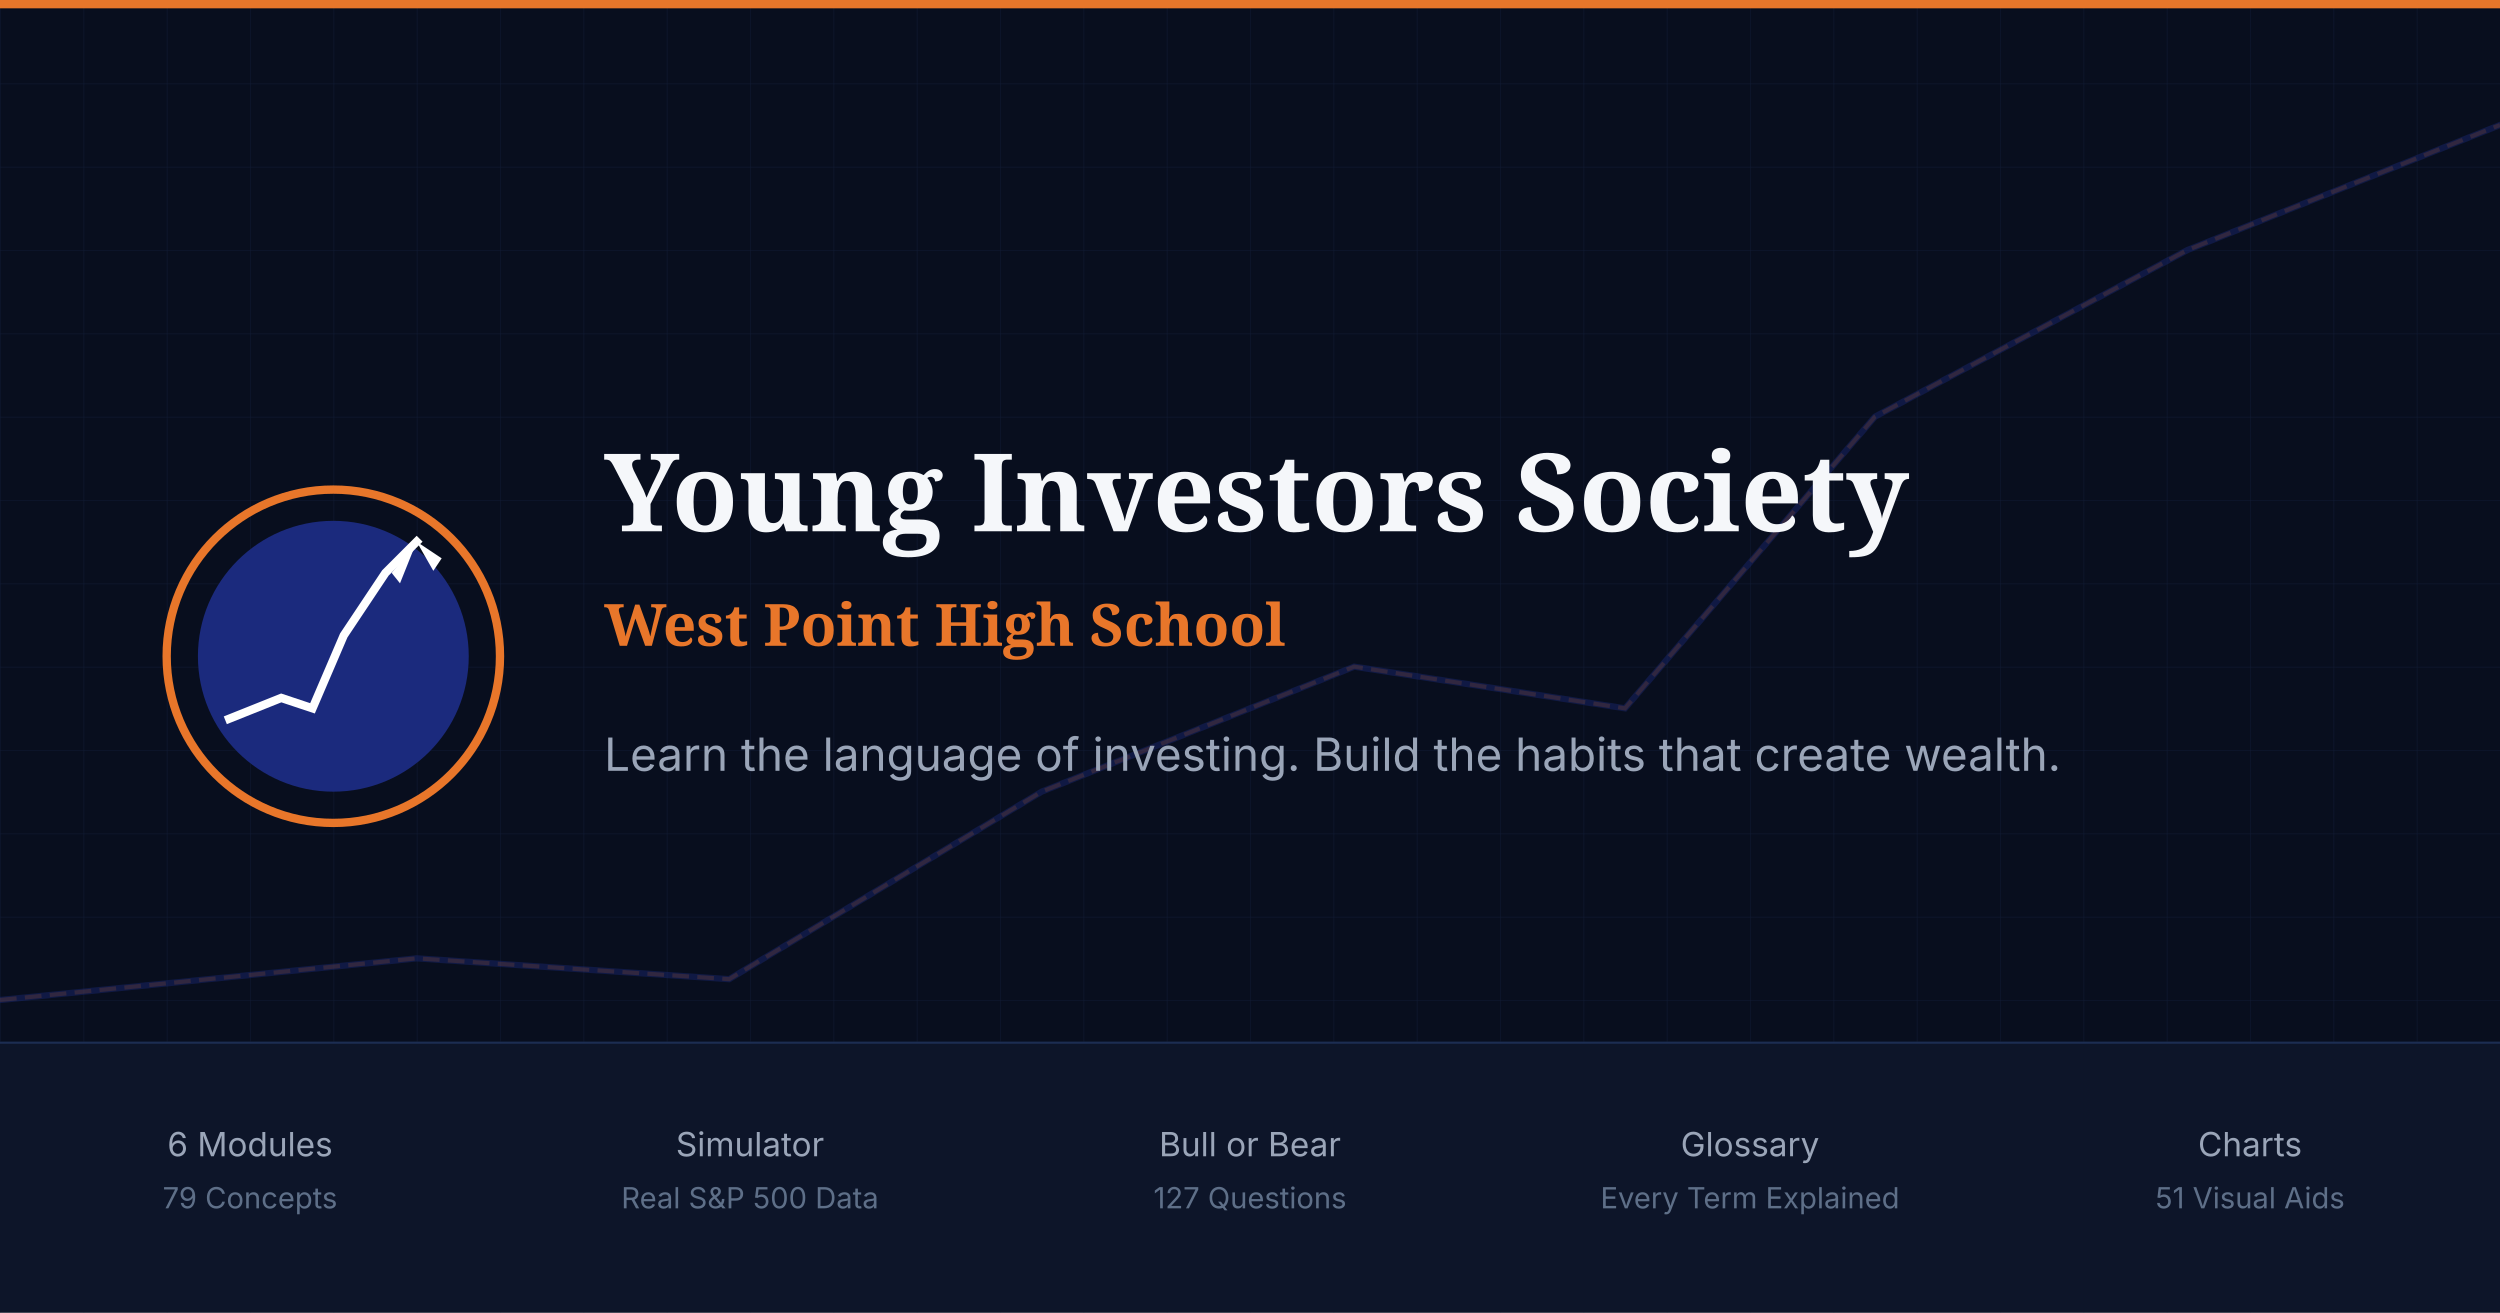
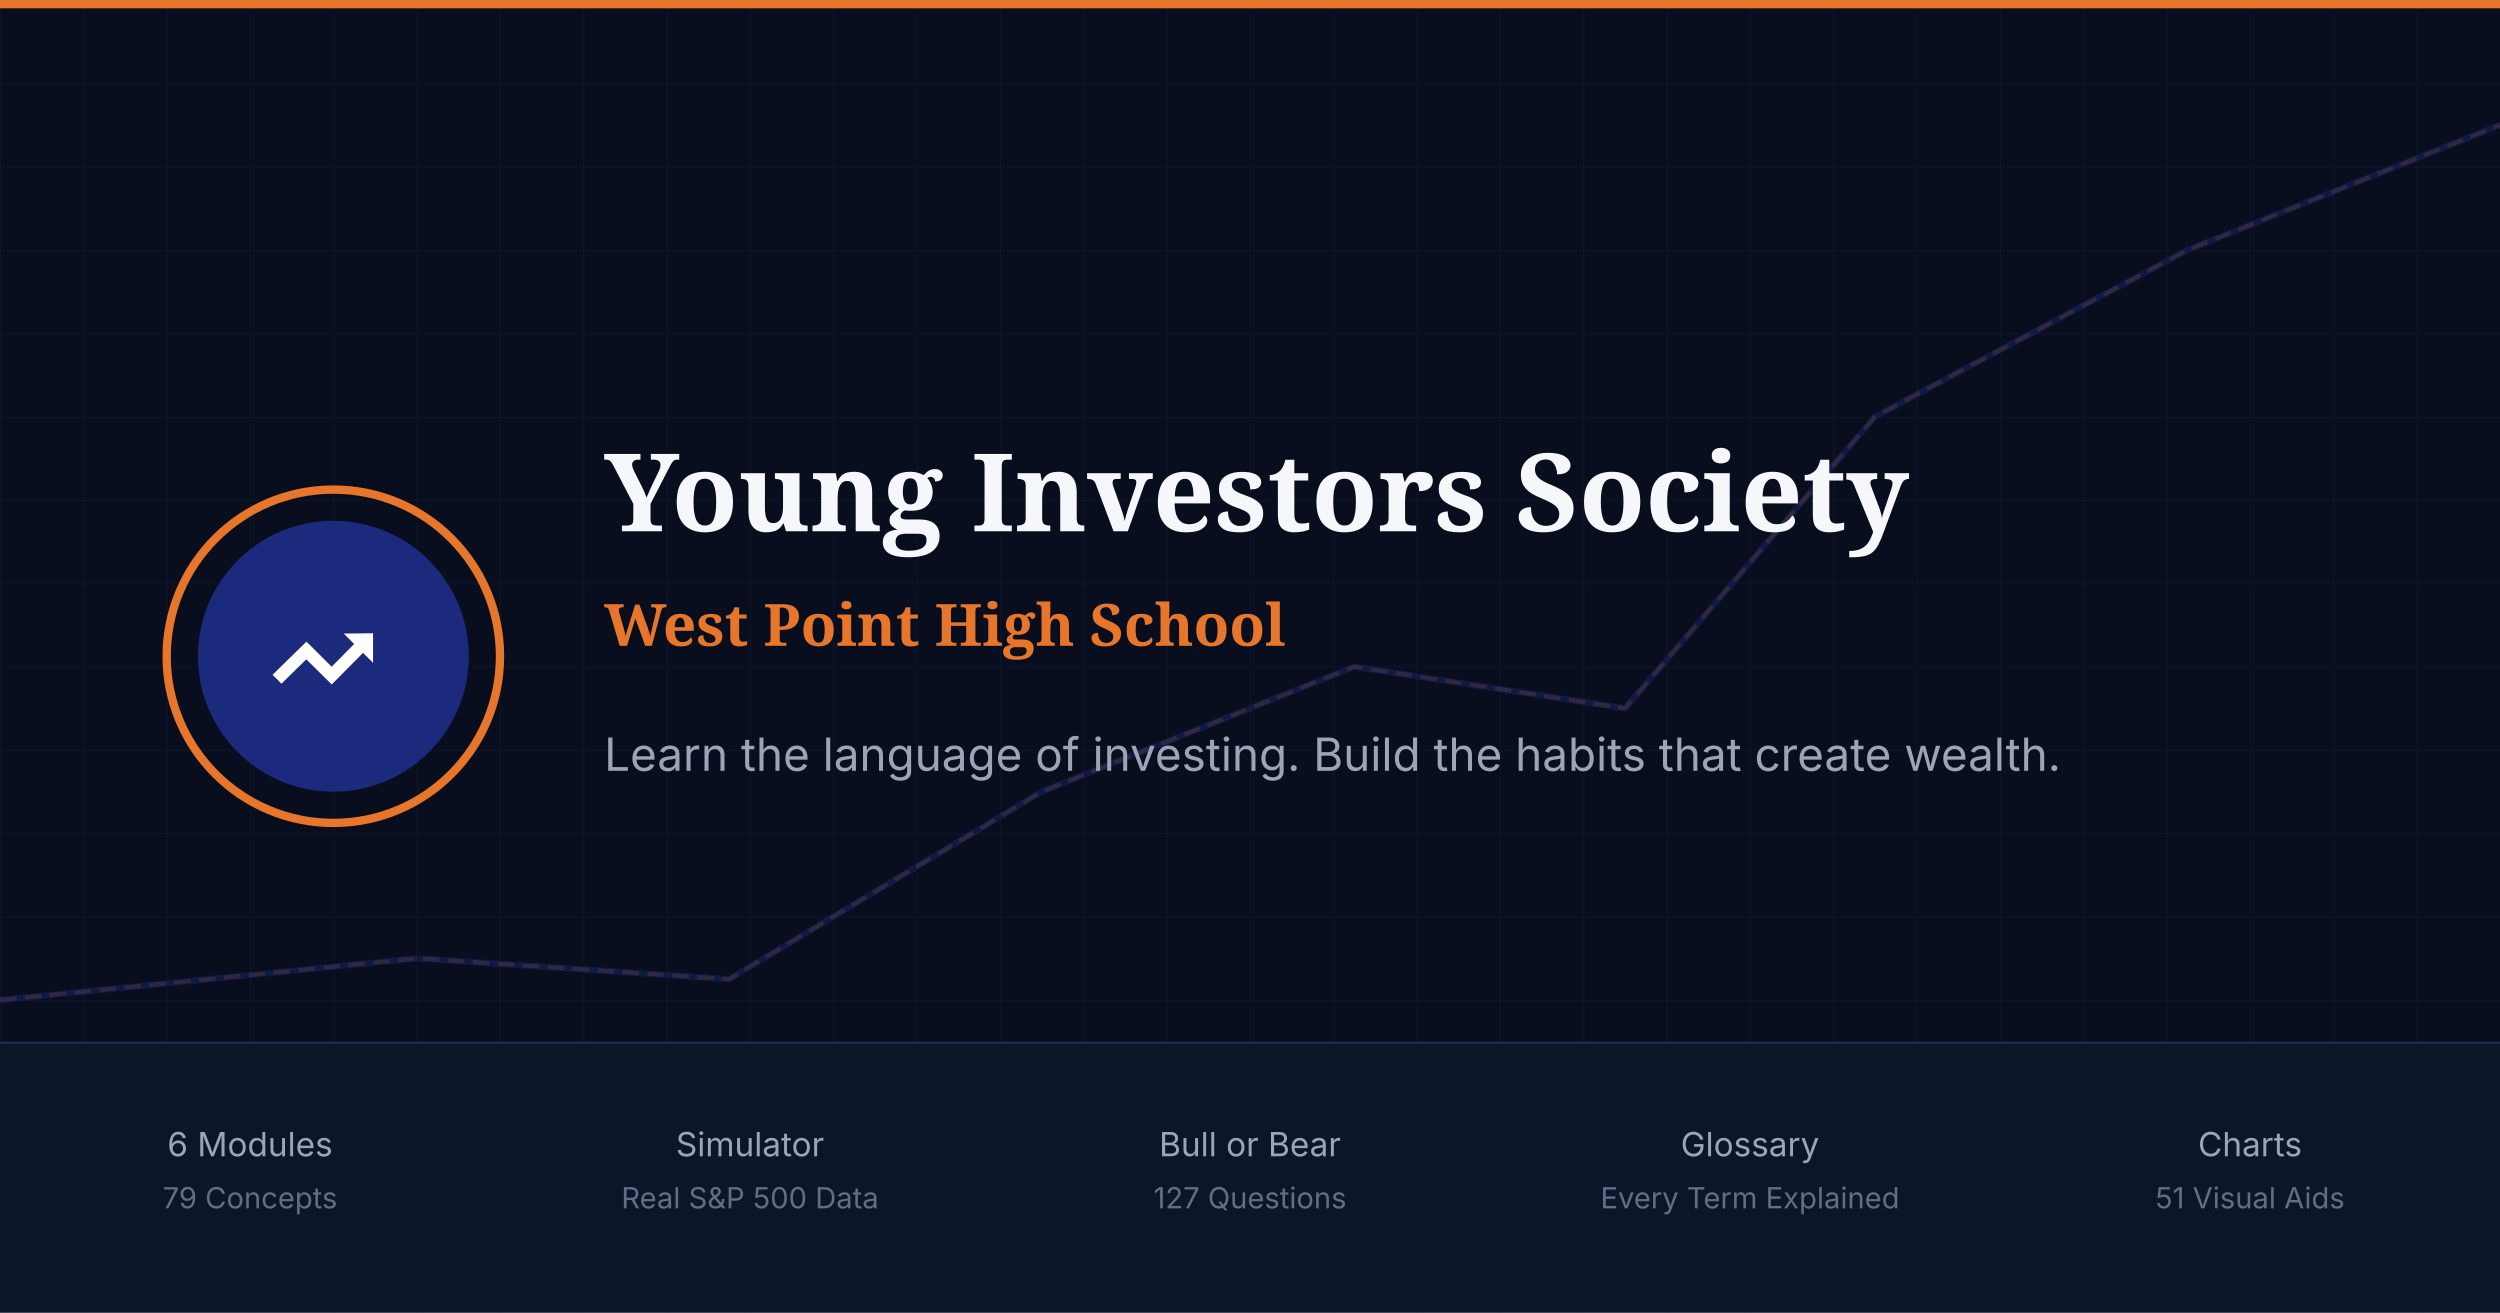
<svg xmlns="http://www.w3.org/2000/svg" viewBox="0 0 1200 630" width="1200" height="630">
  <rect width="1200" height="630" fill="#080e1e" />
  <defs>
    <pattern id="grid" width="40" height="40" patternUnits="userSpaceOnUse">
      <path d="M 40 0 L 0 0 0 40" fill="none" stroke="#1c2d52" stroke-width="0.5" />
    </pattern>
  </defs>
  <rect width="1200" height="630" fill="url(#grid)" opacity="0.4" />
  <polyline points="0,480 200,460 350,470 500,380 650,320 780,340 900,200 1050,120 1200,60" fill="none" stroke="#1b2a7d" stroke-width="3" opacity="0.4" stroke-linejoin="miter" stroke-linecap="square" />
  <polyline points="0,480 200,460 350,470 500,380 650,320 780,340 900,200 1050,120 1200,60" fill="none" stroke="#e8762a" stroke-width="2" opacity="0.15" stroke-dasharray="8 4" stroke-linejoin="miter" />
  <rect x="0" y="0" width="1200" height="4" fill="#e8762a" />
  <circle cx="160" cy="315" r="80" fill="none" stroke="#e8762a" stroke-width="4" />
  <circle cx="160" cy="315" r="65" fill="#1b2a7d" />
-   <polyline points="110,345 135,335 150,340 165,305 185,275 200,260" fill="none" stroke="#ffffff" stroke-width="4" stroke-linecap="square" stroke-linejoin="miter" />
-   <polygon points="200,260 188,275 192,280 200,260" fill="#ffffff" />
-   <polygon points="200,260 208,274 212,268 200,260" fill="#ffffff" />
+   <g transform="translate(112, 280) scale(0.7)" fill="#ffffff">
+     <path d="M26.89,62.71l23.26-22.74c5.76,5.76,11.46,11.46,17.28,17.21l15.41-15.6       l-7.15-7.15l20.12-0.18v20.29l-6.87-6.87c-7.16,7.25-14.29,14.48-21.47,21.67       L50.03,52.12L32.99,68.81L26.89,62.71z" />
+   </g>
  <text x="290" y="255" font-family="Georgia, serif" font-size="52" font-weight="700" fill="#f5f7fa">
    Young Investors Society
  </text>
  <text x="290" y="310" font-family="Georgia, serif" font-size="28" fill="#e8762a" font-weight="600">
    West Point High School
  </text>
  <text x="290" y="370" font-family="Inter, sans-serif" font-size="22" fill="#9aa5b8">
    Learn the language of investing. Build the habits that create wealth.
  </text>
  <rect x="0" y="500" width="1200" height="130" fill="#0d1529" />
  <rect x="0" y="500" width="1200" height="1" fill="#1c2d52" />
  <text x="120" y="555" font-family="Inter, sans-serif" font-size="16" fill="#9aa5b8" text-anchor="middle">6 Modules</text>
  <text x="120" y="580" font-family="Inter, sans-serif" font-size="14" fill="#5e6f88" text-anchor="middle">79 Concepts</text>
  <text x="360" y="555" font-family="Inter, sans-serif" font-size="16" fill="#9aa5b8" text-anchor="middle">Simulator</text>
  <text x="360" y="580" font-family="Inter, sans-serif" font-size="14" fill="#5e6f88" text-anchor="middle">Real S&amp;P 500 Data</text>
  <text x="600" y="555" font-family="Inter, sans-serif" font-size="16" fill="#9aa5b8" text-anchor="middle">Bull or Bear</text>
  <text x="600" y="580" font-family="Inter, sans-serif" font-size="14" fill="#5e6f88" text-anchor="middle">127 Questions</text>
  <text x="840" y="555" font-family="Inter, sans-serif" font-size="16" fill="#9aa5b8" text-anchor="middle">Glossary</text>
  <text x="840" y="580" font-family="Inter, sans-serif" font-size="14" fill="#5e6f88" text-anchor="middle">Every Term Explained</text>
  <text x="1080" y="555" font-family="Inter, sans-serif" font-size="16" fill="#9aa5b8" text-anchor="middle">Charts</text>
  <text x="1080" y="580" font-family="Inter, sans-serif" font-size="14" fill="#5e6f88" text-anchor="middle">51 Visual Aids</text>
</svg>
